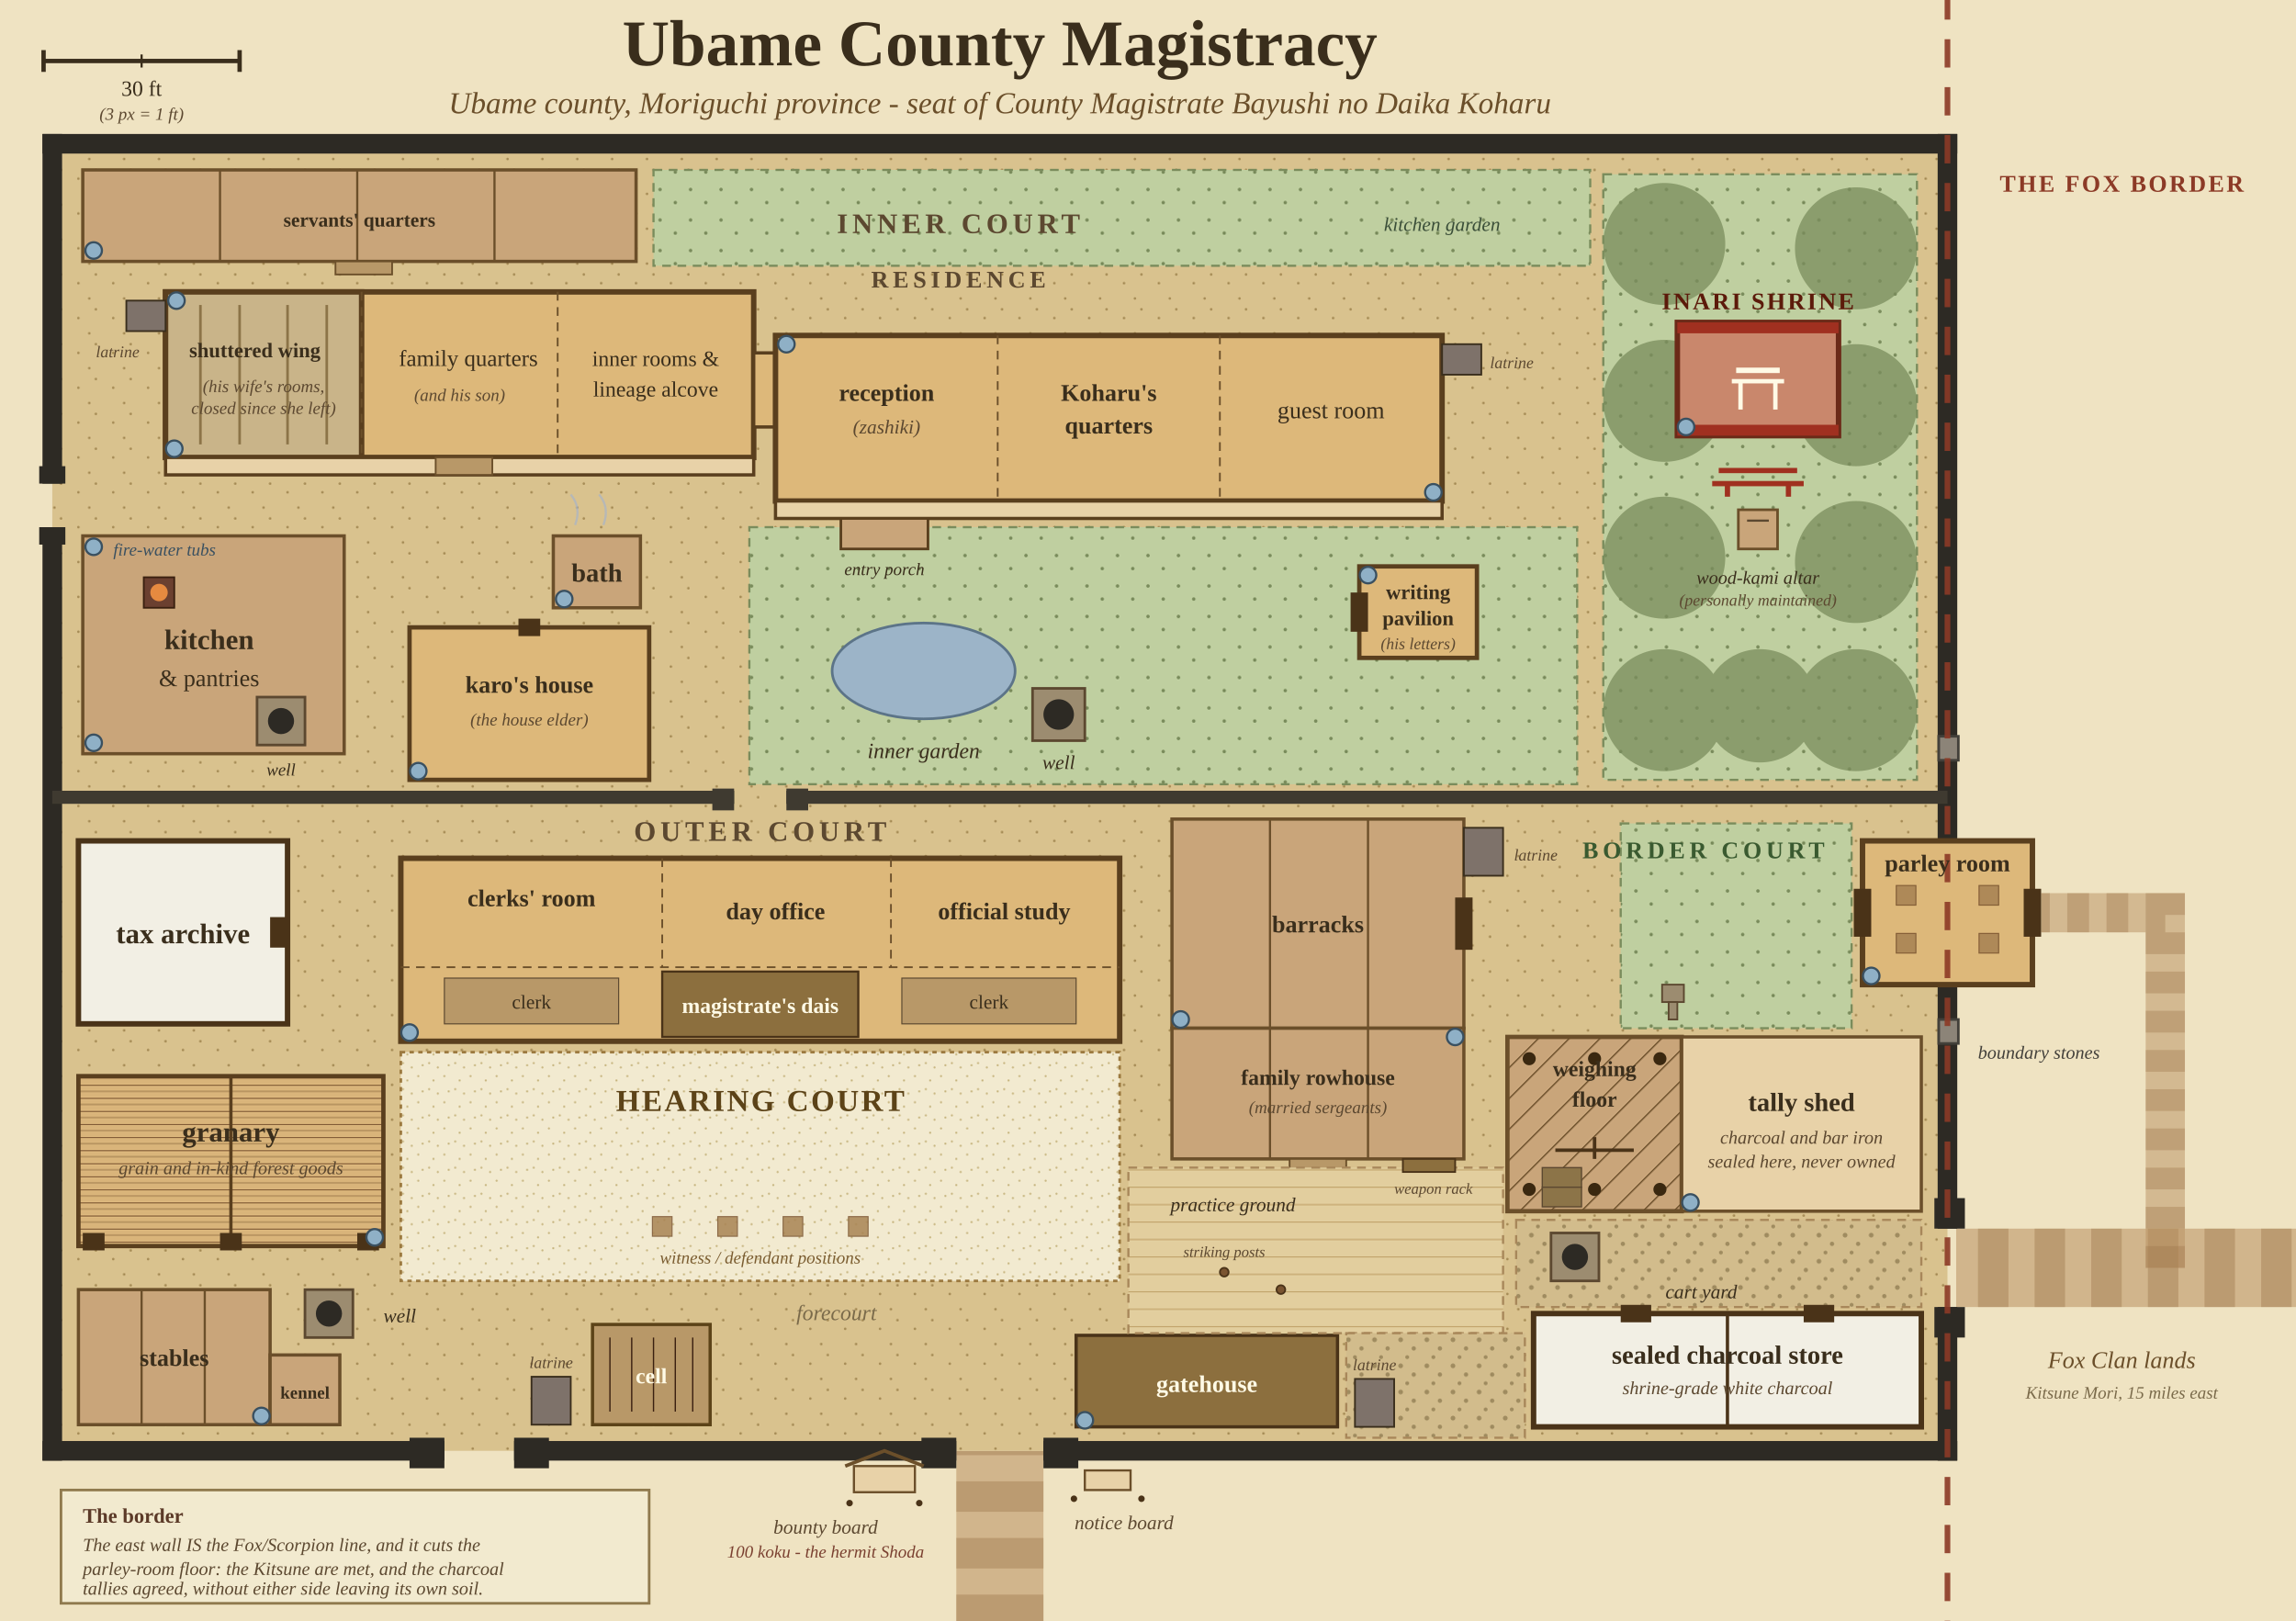
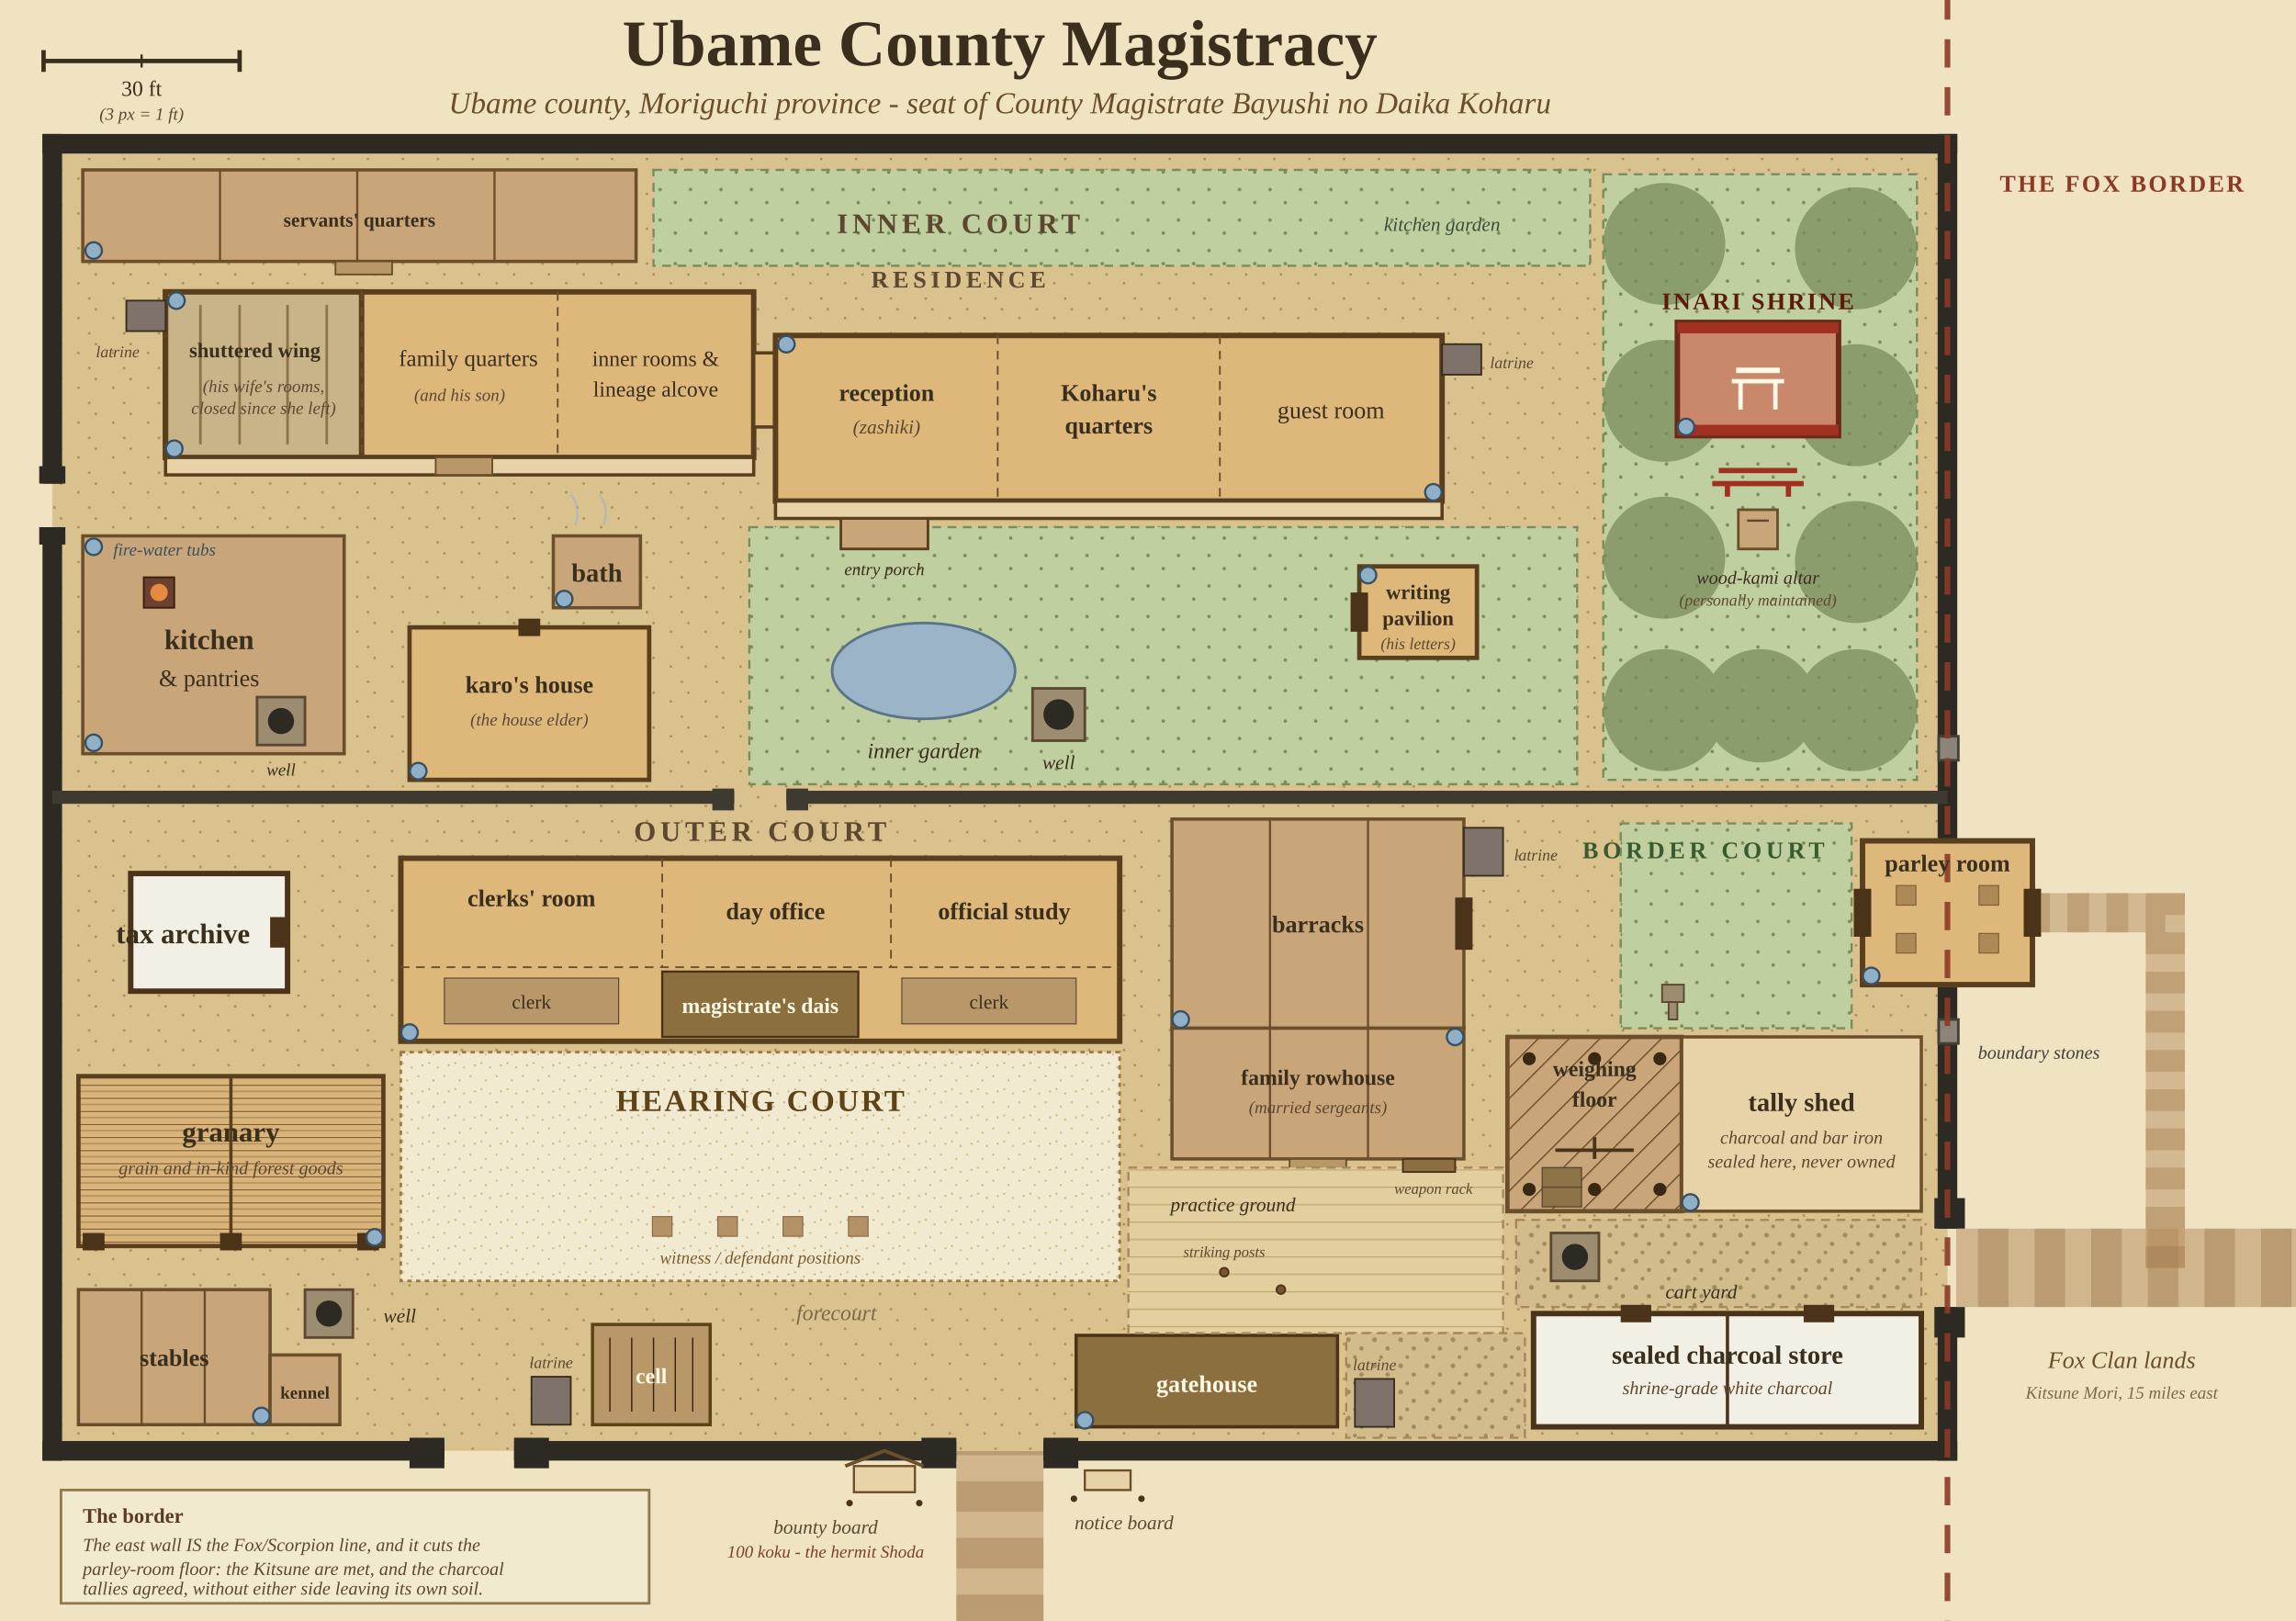
<svg xmlns="http://www.w3.org/2000/svg" viewBox="176 84 1054 744" font-family="Georgia, 'Times New Roman', serif">
  <defs>
    <pattern id="colonnade-hatch" patternUnits="userSpaceOnUse" width="10" height="10" patternTransform="rotate(45)">
      <rect width="10" height="10" fill="#C9A57A" />
      <line x1="0" y1="0" x2="0" y2="10" stroke="#6B4F2A" stroke-width="1.2" />
    </pattern>
    <pattern id="garden-stipple" patternUnits="userSpaceOnUse" width="14" height="14">
      <rect width="14" height="14" fill="#BFCFA0" />
      <circle cx="3" cy="3" r="0.8" fill="#7A8C5C" />
      <circle cx="10" cy="9" r="0.8" fill="#7A8C5C" />
    </pattern>
    <pattern id="court-earth" patternUnits="userSpaceOnUse" width="16" height="16">
      <rect width="16" height="16" fill="#D9C28E" />
      <circle cx="4" cy="6" r="0.6" fill="#A88E58" />
      <circle cx="12" cy="2" r="0.6" fill="#A88E58" />
      <circle cx="9" cy="13" r="0.6" fill="#A88E58" />
    </pattern>
    <pattern id="keiko-earth" patternUnits="userSpaceOnUse" width="16" height="16">
      <rect width="16" height="16" fill="#E2CE9E" />
      <line x1="0" y1="5" x2="16" y2="5" stroke="#C2A46C" stroke-width="0.5" />
      <line x1="0" y1="13" x2="16" y2="13" stroke="#C2A46C" stroke-width="0.5" />
    </pattern>
    <pattern id="oshirasu-sand" patternUnits="userSpaceOnUse" width="12" height="12">
      <rect width="12" height="12" fill="#F2EAD0" />
      <circle cx="3" cy="4" r="0.5" fill="#C9B884" />
      <circle cx="8" cy="2" r="0.5" fill="#C9B884" />
      <circle cx="10" cy="9" r="0.5" fill="#C9B884" />
      <circle cx="5" cy="10" r="0.5" fill="#C9B884" />
      <circle cx="1" cy="8" r="0.5" fill="#C9B884" />
    </pattern>
    <pattern id="granary-slats" patternUnits="userSpaceOnUse" width="14" height="6">
      <rect width="14" height="6" fill="#D9B47A" />
      <line x1="0" y1="0" x2="14" y2="0" stroke="#7A5430" stroke-width="0.8" />
      <line x1="0" y1="3" x2="14" y2="3" stroke="#A88454" stroke-width="0.5" />
    </pattern>
    <pattern id="cart-gravel" patternUnits="userSpaceOnUse" width="12" height="12">
      <rect width="12" height="12" fill="#D2BC8C" />
      <circle cx="3" cy="3" r="1.1" fill="#A08C60" />
      <circle cx="9" cy="7" r="1.0" fill="#A08C60" />
      <circle cx="6" cy="11" r="0.9" fill="#A08C60" />
    </pattern>
  </defs>
  <rect x="0" y="0" width="1300" height="900" fill="#EFE3C2" data-kind="-" />
  <g data-kind="road">
    <path d="M 635 830 L 635 750" stroke="#B89060" stroke-width="40" stroke-linecap="butt" opacity="0.55" />
    <path d="M 635 830 L 635 750" stroke="#9C7448" stroke-width="40" stroke-dasharray="14 12" fill="none" opacity="0.4" />
  </g>
  <g data-kind="road">
    <path d="M 1280 666 L 1074 666" stroke="#B89060" stroke-width="36" stroke-linecap="butt" opacity="0.55" />
    <path d="M 1280 666 L 1074 666" stroke="#9C7448" stroke-width="36" stroke-dasharray="14 12" fill="none" opacity="0.4" />
    <path d="M 1170 666 L 1170 503 L 1113 503" stroke="#B89060" stroke-width="18" fill="none" stroke-linecap="butt" opacity="0.5" />
    <path d="M 1170 666 L 1170 503 L 1113 503" stroke="#9C7448" stroke-width="18" stroke-dasharray="10 8" fill="none" opacity="0.35" />
  </g>
  <text x="635" y="114" text-anchor="middle" font-size="30" font-weight="bold" fill="#3A2E1C" data-kind="-">Ubame County Magistracy</text>
  <text x="635" y="136" text-anchor="middle" font-size="14" font-style="italic" fill="#6B4F2A" data-kind="-">Ubame county, Moriguchi province - seat of County Magistrate Bayushi no Daika Koharu</text>
  <g data-kind="-">
    <g stroke="#3A2E1C">
      <line x1="196" y1="112" x2="286" y2="112" stroke-width="2" />
      <line x1="196" y1="107" x2="196" y2="117" stroke-width="2" />
      <line x1="286" y1="107" x2="286" y2="117" stroke-width="2" />
      <line x1="241" y1="109" x2="241" y2="115" stroke-width="1" />
    </g>
    <text x="241" y="128" text-anchor="middle" font-size="10" fill="#3A2E1C">30 ft</text>
    <text x="241" y="139" text-anchor="middle" font-size="8" font-style="italic" fill="#5C4830">(3 px = 1 ft)</text>
  </g>
  <rect x="200" y="150" width="870" height="301" fill="url(#court-earth)" id="precinct" data-kind="inner court" />
  <rect x="200" y="450" width="870" height="300" fill="url(#court-earth)" id="precinct" data-kind="outer court" />
  <g stroke="#2D2A24" stroke-width="9" fill="none" stroke-linecap="square" data-kind="compound wall">
    <line x1="200" y1="150" x2="1070" y2="150" />
    <line x1="200" y1="150" x2="200" y2="301.5" />
    <line x1="200" y1="330.5" x2="200" y2="750" />
    <line x1="1070" y1="150" x2="1070" y2="465.5" />
    <line x1="1070" y1="540.5" x2="1070" y2="643.5" />
    <line x1="1070" y1="688.5" x2="1070" y2="750" />
    <line x1="200" y1="750" x2="375.5" y2="750" />
    <line x1="416.5" y1="750" x2="610.5" y2="750" />
    <line x1="659.5" y1="750" x2="1070" y2="750" />
  </g>
  <g fill="#2D2A24" data-kind="side gate">
    <rect x="599" y="744" width="16" height="14" data-kind="main gate" />
    <rect x="655" y="744" width="16" height="14" data-kind="main gate" />
    <rect x="364" y="744" width="16" height="14" />
    <rect x="412" y="744" width="16" height="14" />
    <rect x="194" y="298" width="12" height="8" />
    <rect x="194" y="326" width="12" height="8" />
    <rect x="1064" y="634" width="14" height="14" />
    <rect x="1064" y="684" width="14" height="14" />
  </g>
  <g stroke="#3F3A30" stroke-width="6" fill="none" data-kind="court divider">
    <line x1="200" y1="450" x2="513" y2="450" />
    <line x1="537" y1="450" x2="1070" y2="450" />
  </g>
  <g fill="#3F3A30" data-kind="court divider">
    <rect x="503" y="446" width="10" height="10" />
    <rect x="537" y="446" width="10" height="10" />
  </g>
  <g data-kind="tax archive">
-     <rect x="212" y="470" width="96" height="84" fill="#F2EFE4" stroke="#4A3318" stroke-width="2.5" />
+     <rect x="236" y="485" width="72" height="54" fill="#F2EFE4" stroke="#4A3318" stroke-width="2.5" />
    <rect x="300" y="505" width="8" height="14" fill="#4A3318" />
    <text x="260" y="517" text-anchor="middle" font-size="13" font-weight="bold" fill="#3A2E1C">tax archive</text>
  </g>
  <g data-kind="granary">
    <rect x="212" y="578" width="140" height="78" fill="url(#granary-slats)" stroke="#5A3F1E" stroke-width="2" />
    <line x1="282" y1="578" x2="282" y2="656" stroke="#5A3F1E" stroke-width="1.5" />
    <rect x="214" y="650" width="10" height="8" fill="#4A3318" />
    <rect x="277" y="650" width="10" height="8" fill="#4A3318" />
    <rect x="340" y="650" width="10" height="8" fill="#4A3318" />
    <text x="282" y="608" text-anchor="middle" font-size="13" font-weight="bold" fill="#3A2E1C">granary</text>
    <text x="282" y="623" text-anchor="middle" font-size="8.5" font-style="italic" fill="#5C4830">grain and in-kind forest goods</text>
  </g>
  <g data-kind="stables">
    <rect x="212" y="676" width="88" height="62" fill="#C9A57A" stroke="#6B4F2A" stroke-width="1.5" />
    <line x1="241" y1="676" x2="241" y2="738" stroke="#6B4F2A" stroke-width="1" />
    <line x1="270" y1="676" x2="270" y2="738" stroke="#6B4F2A" stroke-width="1" />
    <text x="256" y="711" text-anchor="middle" font-size="11" font-weight="bold" fill="#3A2E1C">stables</text>
  </g>
  <g data-kind="kennel">
    <rect x="300" y="706" width="32" height="32" fill="#C9A57A" stroke="#6B4F2A" stroke-width="1.5" />
    <text x="316" y="726" text-anchor="middle" font-size="8" font-weight="bold" fill="#3A2E1C">kennel</text>
  </g>
  <g data-kind="latrine">
    <rect x="420" y="716" width="18" height="22" fill="#7E726A" stroke="#3A2E1C" stroke-width="0.8" />
    <text x="429" y="712" text-anchor="middle" font-size="7.5" font-style="italic" fill="#5C4830">latrine</text>
  </g>
  <g data-kind="well">
    <rect x="316" y="676" width="22" height="22" fill="#9C8C70" stroke="#5C4830" stroke-width="1.2" />
    <circle cx="327" cy="687" r="6" fill="#2D2A24" />
    <text x="352" y="691" text-anchor="start" font-size="9" font-style="italic" fill="#3A2E1C">well</text>
  </g>
  <g data-kind="office hall">
    <rect x="360" y="478" width="330" height="84" fill="#DDB87A" stroke="#5A3F1E" stroke-width="2.5" />
    <line x1="360" y1="528" x2="690" y2="528" stroke="#6B4F2A" stroke-width="0.8" stroke-dasharray="4 3" />
    <line x1="480" y1="478" x2="480" y2="528" stroke="#6B4F2A" stroke-width="0.8" stroke-dasharray="4 3" />
    <line x1="585" y1="478" x2="585" y2="528" stroke="#6B4F2A" stroke-width="0.8" stroke-dasharray="4 3" />
    <text x="420" y="500" text-anchor="middle" font-size="11" font-weight="bold" fill="#3A2E1C" data-kind="clerks' room">clerks' room</text>
    <text x="532" y="506" text-anchor="middle" font-size="11" font-weight="bold" fill="#3A2E1C">day office</text>
    <text x="637" y="506" text-anchor="middle" font-size="11" font-weight="bold" fill="#3A2E1C">official study</text>
    <rect x="480" y="530" width="90" height="30" fill="#8C6F3E" stroke="#4A3318" stroke-width="1" data-kind="magistrate's dais" />
    <text x="525" y="549" text-anchor="middle" font-size="10" fill="#FFFAE6" font-weight="bold" data-kind="magistrate's dais">magistrate's dais</text>
    <rect x="380" y="533" width="80" height="21" fill="#B89868" stroke="#5C4830" stroke-width="0.5" />
    <text x="420" y="547" text-anchor="middle" font-size="9" fill="#3A2E1C">clerk</text>
    <rect x="590" y="533" width="80" height="21" fill="#B89868" stroke="#5C4830" stroke-width="0.5" />
    <text x="630" y="547" text-anchor="middle" font-size="9" fill="#3A2E1C">clerk</text>
  </g>
  <g data-kind="hearing court">
    <rect x="360" y="567" width="330" height="105" fill="url(#oshirasu-sand)" stroke="#9C7A40" stroke-width="1.2" stroke-dasharray="2 2" />
    <text x="525" y="594" text-anchor="middle" font-size="14" font-weight="bold" fill="#5C4318" letter-spacing="1">HEARING COURT</text>
    <g fill="#A88454" stroke="#7A5430" stroke-width="0.5" opacity="0.85">
      <rect x="475.5" y="642.5" width="9" height="9" />
      <rect x="505.5" y="642.5" width="9" height="9" />
      <rect x="535.5" y="642.5" width="9" height="9" />
      <rect x="565.5" y="642.5" width="9" height="9" />
    </g>
    <text x="525" y="664" text-anchor="middle" font-size="8" font-style="italic" fill="#7A5C30">witness / defendant positions</text>
  </g>
  <g data-kind="cell">
    <rect x="448" y="692" width="54" height="46" fill="#B89868" stroke="#5C4318" stroke-width="1.5" />
    <line x1="456" y1="698" x2="456" y2="732" stroke="#3A2010" stroke-width="0.6" />
    <line x1="466" y1="698" x2="466" y2="732" stroke="#3A2010" stroke-width="0.6" />
    <line x1="494" y1="698" x2="494" y2="732" stroke="#3A2010" stroke-width="0.6" />
    <line x1="486" y1="698" x2="486" y2="732" stroke="#3A2010" stroke-width="0.6" />
    <line x1="476" y1="698" x2="476" y2="732" stroke="#3A2010" stroke-width="0.6" />
    <text x="475" y="719" text-anchor="middle" font-size="10" font-weight="bold" fill="#FFFAE6">cell</text>
  </g>
  <g data-kind="gatehouse">
    <rect x="670" y="697" width="120" height="42" fill="#8C6F3E" stroke="#4A3318" stroke-width="1.5" />
    <text x="730" y="723" text-anchor="middle" font-size="11" font-weight="bold" fill="#FFFAE6">gatehouse</text>
  </g>
  <g data-kind="barracks">
    <rect x="714" y="460" width="134" height="96" fill="#C9A57A" stroke="#6B4F2A" stroke-width="1.5" />
    <line x1="759" y1="460" x2="759" y2="556" stroke="#6B4F2A" stroke-width="1" />
    <line x1="804" y1="460" x2="804" y2="556" stroke="#6B4F2A" stroke-width="1" />
    <rect x="844" y="496" width="8" height="24" fill="#4A3318" />
    <text x="781" y="512" text-anchor="middle" font-size="11" font-weight="bold" fill="#3A2E1C">barracks</text>
  </g>
  <g data-kind="retainers' quarters">
    <rect x="714" y="556" width="134" height="60" fill="#C9A57A" stroke="#6B4F2A" stroke-width="1.5" />
    <line x1="759" y1="556" x2="759" y2="616" stroke="#6B4F2A" stroke-width="1" />
    <line x1="804" y1="556" x2="804" y2="616" stroke="#6B4F2A" stroke-width="1" />
    <rect x="768" y="616" width="26" height="6" fill="#B89868" stroke="#6B4F2A" stroke-width="0.8" />
    <text x="781" y="582" text-anchor="middle" font-size="10" font-weight="bold" fill="#3A2E1C">family rowhouse</text>
    <text x="781" y="595" text-anchor="middle" font-size="8" font-style="italic" fill="#5C4830">(married sergeants)</text>
  </g>
  <g data-kind="latrine">
    <rect x="848" y="464" width="18" height="22" fill="#7E726A" stroke="#3A2E1C" stroke-width="0.8" />
    <text x="871" y="479" text-anchor="start" font-size="7.5" font-style="italic" fill="#5C4830">latrine</text>
  </g>
  <g data-kind="practice ground">
    <rect x="694" y="620" width="172" height="76" fill="url(#keiko-earth)" stroke="#A8875A" stroke-width="1" stroke-dasharray="4 3" />
    <text x="742" y="640" text-anchor="middle" font-size="9" font-style="italic" fill="#3A2E1C">practice ground</text>
    <circle cx="738" cy="668" r="2" fill="#7A5430" stroke="#4A3318" stroke-width="0.8" />
    <circle cx="764" cy="676" r="2" fill="#7A5430" stroke="#4A3318" stroke-width="0.8" />
    <text x="738" y="661" text-anchor="middle" font-size="7" font-style="italic" fill="#5C4830">striking posts</text>
    <rect x="820" y="616" width="24" height="6" fill="#8C6F3E" stroke="#4A3318" stroke-width="0.8" />
    <text x="852" y="632" text-anchor="end" font-size="7" font-style="italic" fill="#5C4830">weapon rack</text>
  </g>
  <g data-kind="border court">
    <rect x="920" y="462" width="106" height="94" fill="url(#garden-stipple)" stroke="#7A8C5C" stroke-width="1" stroke-dasharray="4 3" />
    <g transform="translate(944, 540)">
      <rect x="-5" y="-4" width="10" height="8" fill="#9C8C70" stroke="#5C4830" stroke-width="0.8" />
      <rect x="-2" y="4" width="4" height="8" fill="#9C8C70" stroke="#5C4830" stroke-width="0.8" />
    </g>
  </g>
  <g data-kind="weighing floor">
    <rect x="868" y="560" width="80" height="80" fill="url(#colonnade-hatch)" stroke="#6B4F2A" stroke-width="2" />
    <circle cx="878" cy="570" r="3" fill="#3A2810" />
    <circle cx="938" cy="570" r="3" fill="#3A2810" />
    <circle cx="878" cy="630" r="3" fill="#3A2810" />
    <circle cx="938" cy="630" r="3" fill="#3A2810" />
    <circle cx="908" cy="570" r="3" fill="#3A2810" />
    <circle cx="908" cy="630" r="3" fill="#3A2810" />
    <line x1="890" y1="612" x2="926" y2="612" stroke="#4A3318" stroke-width="1.6" />
    <line x1="908" y1="606" x2="908" y2="616" stroke="#4A3318" stroke-width="1.6" />
    <rect x="884" y="620" width="18" height="9" fill="#8C7448" stroke="#5C4830" stroke-width="0.6" />
    <rect x="884" y="629" width="18" height="9" fill="#8C7448" stroke="#5C4830" stroke-width="0.6" />
    <text x="908" y="578" text-anchor="middle" font-size="10" font-weight="bold" fill="#3A2E1C">weighing</text>
    <text x="908" y="592" text-anchor="middle" font-size="10" font-weight="bold" fill="#3A2E1C">floor</text>
  </g>
  <g data-kind="tally office">
    <rect x="948" y="560" width="110" height="80" fill="#E8D2A8" stroke="#6B4F2A" stroke-width="1.5" />
    <text x="1003" y="594" text-anchor="middle" font-size="12" font-weight="bold" fill="#3A2E1C">tally shed</text>
    <text x="1003" y="609" text-anchor="middle" font-size="8.5" font-style="italic" fill="#5C4830">charcoal and bar iron</text>
    <text x="1003" y="620" text-anchor="middle" font-size="8.5" font-style="italic" fill="#5C4830">sealed here, never owned</text>
  </g>
  <g data-kind="cart yard">
    <rect x="872" y="644" width="186" height="40" fill="url(#cart-gravel)" stroke="#A8875A" stroke-width="1" stroke-dasharray="4 3" />
    <rect x="794" y="696" width="82" height="48" fill="url(#cart-gravel)" stroke="#A8875A" stroke-width="1" stroke-dasharray="4 3" />
    <text x="957" y="680" text-anchor="middle" font-size="9" font-style="italic" fill="#3A2E1C">cart yard</text>
  </g>
  <g data-kind="latrine">
    <rect x="798" y="717" width="18" height="22" fill="#7E726A" stroke="#3A2E1C" stroke-width="0.8" />
    <text x="807" y="713" text-anchor="middle" font-size="7.5" font-style="italic" fill="#5C4830">latrine</text>
  </g>
  <g data-kind="well">
    <rect x="888" y="650" width="22" height="22" fill="#9C8C70" stroke="#5C4830" stroke-width="1.2" />
    <circle cx="899" cy="661" r="6" fill="#2D2A24" />
  </g>
  <g data-kind="charcoal store">
    <rect x="880" y="687" width="178" height="52" fill="#F2EFE4" stroke="#4A3318" stroke-width="2.5" />
    <line x1="969" y1="687" x2="969" y2="739" stroke="#4A3318" stroke-width="1.5" />
    <rect x="920" y="683" width="14" height="8" fill="#4A3318" />
    <rect x="1004" y="683" width="14" height="8" fill="#4A3318" />
    <text x="969" y="710" text-anchor="middle" font-size="12" font-weight="bold" fill="#3A2E1C">sealed charcoal store</text>
    <text x="969" y="724" text-anchor="middle" font-size="8.5" font-style="italic" fill="#5C4830">shrine-grade white charcoal</text>
  </g>
  <g data-kind="servants' quarters">
    <rect x="214" y="162" width="254" height="42" fill="#C9A57A" stroke="#6B4F2A" stroke-width="1.5" />
    <line x1="277" y1="162" x2="277" y2="204" stroke="#6B4F2A" stroke-width="1" />
    <line x1="340" y1="162" x2="340" y2="204" stroke="#6B4F2A" stroke-width="1" />
    <line x1="403" y1="162" x2="403" y2="204" stroke="#6B4F2A" stroke-width="1" />
    <rect x="330" y="204" width="26" height="6" fill="#B89868" stroke="#6B4F2A" stroke-width="0.8" />
    <text x="341" y="188" text-anchor="middle" font-size="9" font-weight="bold" fill="#3A2E1C">servants' quarters</text>
  </g>
  <g data-kind="vegetable garden">
    <rect x="476" y="162" width="430" height="44" fill="url(#garden-stipple)" stroke="#7A8C5C" stroke-width="1" stroke-dasharray="4 3" />
    <text x="838" y="190" text-anchor="middle" font-size="9" font-style="italic" fill="#3A4E38">kitchen garden</text>
  </g>
  <rect x="912" y="164" width="144" height="278" fill="url(#garden-stipple)" stroke="#7A8C5C" stroke-width="1" stroke-dasharray="4 3" data-kind="shrine grove" />
  <g fill="#7A8C5C" opacity="0.75" data-kind="shrine grove">
    <circle cx="940" cy="196" r="28" />
    <circle cx="1028" cy="198" r="28" />
    <circle cx="940" cy="268" r="28" />
    <circle cx="1028" cy="270" r="28" />
    <circle cx="940" cy="340" r="28" />
    <circle cx="1028" cy="342" r="28" />
    <circle cx="940" cy="410" r="28" />
    <circle cx="1028" cy="410" r="28" />
    <circle cx="984" cy="408" r="26" />
  </g>
  <g data-kind="compound shrine">
    <rect x="946" y="232" width="74" height="52" fill="#C9876C" stroke="#6B2A18" stroke-width="2.5" />
    <rect x="946" y="232" width="74" height="5" fill="#A03020" />
    <rect x="946" y="279" width="74" height="5" fill="#A03020" />
    <g transform="translate(983, 254)">
      <line x1="-10" y1="0" x2="10" y2="0" stroke="#FFFAE6" stroke-width="2.5" />
      <line x1="-12" y1="5" x2="12" y2="5" stroke="#FFFAE6" stroke-width="2" />
      <line x1="-8" y1="5" x2="-8" y2="18" stroke="#FFFAE6" stroke-width="2" />
      <line x1="8" y1="5" x2="8" y2="18" stroke="#FFFAE6" stroke-width="2" />
    </g>
  </g>
  <text x="983" y="226" text-anchor="middle" font-size="11" font-weight="bold" fill="#5C1A0A" letter-spacing="1" data-kind="compound shrine">INARI SHRINE</text>
  <g stroke="#A03020" stroke-width="2.4" fill="none" data-kind="compound shrine">
    <line x1="965" y1="300" x2="1001" y2="300" />
    <line x1="962" y1="306" x2="1004" y2="306" />
    <line x1="969" y1="306" x2="969" y2="312" />
    <line x1="997" y1="306" x2="997" y2="312" />
  </g>
  <g data-kind="wood-kami altar">
    <rect x="974" y="318" width="18" height="18" fill="#C9A57A" stroke="#6B4F2A" stroke-width="1.2" />
    <line x1="978" y1="323" x2="988" y2="323" stroke="#5C4830" stroke-width="1" />
    <text x="983" y="352" text-anchor="middle" font-size="8.5" font-style="italic" fill="#3A2E1C">wood-kami altar</text>
    <text x="983" y="362" text-anchor="middle" font-size="7.5" font-style="italic" fill="#5C4830">(personally maintained)</text>
  </g>
  <g data-kind="residence">
    <rect x="252" y="218" width="270" height="76" fill="#DDB87A" stroke="#5A3F1E" stroke-width="2.5" />
    <rect x="252" y="218" width="90" height="76" fill="#C9B489" stroke="#5A3F1E" stroke-width="2.5" />
    <rect x="252" y="294" width="270" height="8" fill="#E8D2A8" stroke="#5A3F1E" stroke-width="1.5" />
    <line x1="342" y1="218" x2="342" y2="294" stroke="#6B4F2A" stroke-width="0.8" stroke-dasharray="4 3" />
    <line x1="432" y1="218" x2="432" y2="294" stroke="#6B4F2A" stroke-width="0.8" stroke-dasharray="4 3" />
    <g stroke="#8C7448" stroke-width="1.2">
      <line x1="268" y1="224" x2="268" y2="288" />
      <line x1="286" y1="224" x2="286" y2="288" />
      <line x1="308" y1="224" x2="308" y2="288" />
      <line x1="326" y1="224" x2="326" y2="288" />
    </g>
    <rect x="376" y="294" width="26" height="8" fill="#B89868" stroke="#6B4F2A" stroke-width="0.8" />
    <text x="293" y="248" text-anchor="middle" font-size="9.5" font-weight="bold" fill="#3A2E1C">shuttered wing</text>
    <text x="297" y="264" text-anchor="middle" font-size="8" font-style="italic" fill="#5C4830">(his wife's rooms,</text>
    <text x="297" y="274" text-anchor="middle" font-size="8" font-style="italic" fill="#5C4830">closed since she left)</text>
    <text x="391" y="252" text-anchor="middle" font-size="10.5" fill="#3A2E1C">family quarters</text>
    <text x="387" y="268" text-anchor="middle" font-size="8" font-style="italic" fill="#5C4830">(and his son)</text>
    <text x="477" y="252" text-anchor="middle" font-size="10" fill="#3A2E1C" data-kind="ancestral alcove">inner rooms &amp;</text>
    <text x="477" y="266" text-anchor="middle" font-size="10" fill="#3A2E1C" data-kind="ancestral alcove">lineage alcove</text>
    <rect x="522" y="246" width="10" height="34" fill="#DDB87A" stroke="#5A3F1E" stroke-width="1.5" />
    <rect x="532" y="238" width="306" height="76" fill="#DDB87A" stroke="#5A3F1E" stroke-width="2.5" />
    <rect x="532" y="314" width="306" height="8" fill="#E8D2A8" stroke="#5A3F1E" stroke-width="1.5" />
    <line x1="634" y1="238" x2="634" y2="314" stroke="#6B4F2A" stroke-width="0.8" stroke-dasharray="4 3" />
    <line x1="736" y1="238" x2="736" y2="314" stroke="#6B4F2A" stroke-width="0.8" stroke-dasharray="4 3" />
    <text x="583" y="268" text-anchor="middle" font-size="11" font-weight="bold" fill="#3A2E1C">reception</text>
    <text x="583" y="283" text-anchor="middle" font-size="9" font-style="italic" fill="#5C4830">(zashiki)</text>
    <text x="685" y="268" text-anchor="middle" font-size="11" font-weight="bold" fill="#3A2E1C">Koharu's</text>
    <text x="685" y="283" text-anchor="middle" font-size="11" font-weight="bold" fill="#3A2E1C">quarters</text>
    <text x="787" y="276" text-anchor="middle" font-size="11" fill="#3A2E1C" data-kind="guest quarters">guest room</text>
  </g>
  <g data-kind="latrine">
    <rect x="838" y="242" width="18" height="14" fill="#7E726A" stroke="#3A2E1C" stroke-width="0.8" />
    <text x="860" y="253" font-size="7.5" font-style="italic" fill="#5C4830">latrine</text>
    <rect x="234" y="222" width="18" height="14" fill="#7E726A" stroke="#3A2E1C" stroke-width="0.8" />
    <text x="230" y="248" text-anchor="middle" font-size="7.5" font-style="italic" fill="#5C4830">latrine</text>
  </g>
  <g data-kind="kitchen">
    <rect x="214" y="330" width="120" height="100" fill="#C9A57A" stroke="#6B4F2A" stroke-width="1.5" />
    <rect x="242" y="349" width="14" height="14" fill="#6B4030" stroke="#3A2010" stroke-width="0.8" />
    <circle cx="249" cy="356" r="4" fill="#E68A40" />
    <text x="272" y="382" text-anchor="middle" font-size="13" font-weight="bold" fill="#3A2E1C">kitchen</text>
    <text x="272" y="399" text-anchor="middle" font-size="11" fill="#3A2E1C">&amp; pantries</text>
    <rect x="294" y="404" width="22" height="22" fill="#9C8C70" stroke="#5C4830" stroke-width="1.2" data-kind="well" />
    <circle cx="305" cy="415" r="6" fill="#2D2A24" data-kind="well" />
    <text x="305" y="440" text-anchor="middle" font-size="8" font-style="italic" fill="#3A2E1C" data-kind="well">well</text>
  </g>
  <g data-kind="bath">
    <rect x="430" y="330" width="40" height="33" fill="#C9A57A" stroke="#6B4F2A" stroke-width="1.5" />
    <path d="M 440 325 q 3 -8 -2 -14 M 453 325 q 3 -8 -2 -14" stroke="#A8B4C8" stroke-width="1" fill="none" opacity="0.7" />
    <text x="450" y="351" text-anchor="middle" font-size="12" font-weight="bold" fill="#3A2E1C">bath</text>
  </g>
  <g data-kind="karo's house">
    <rect x="364" y="372" width="110" height="70" fill="#DDB87A" stroke="#5A3F1E" stroke-width="2" />
    <rect x="414" y="368" width="10" height="8" fill="#4A3318" />
    <text x="419" y="402" text-anchor="middle" font-size="11" font-weight="bold" fill="#3A2E1C">karo's house</text>
    <text x="419" y="417" text-anchor="middle" font-size="8" font-style="italic" fill="#5C4830">(the house elder)</text>
  </g>
  <g data-kind="garden">
    <rect x="520" y="326" width="380" height="118" fill="url(#garden-stipple)" stroke="#7A8C5C" stroke-width="1" stroke-dasharray="4 3" />
    <ellipse cx="600" cy="392" rx="42" ry="22" fill="#9CB4C8" stroke="#5C7488" stroke-width="1.2" />
    <text x="600" y="432" text-anchor="middle" font-size="10" font-style="italic" fill="#3A2E1C">inner garden</text>
  </g>
  <g data-kind="residence">
    <rect x="562" y="322" width="40" height="14" fill="#C9A57A" stroke="#5A3F1E" stroke-width="1.2" />
    <text x="582" y="348" text-anchor="middle" font-size="8" font-style="italic" fill="#3A2E1C">entry porch</text>
  </g>
  <g data-kind="well">
    <rect x="650" y="400" width="24" height="24" fill="#9C8C70" stroke="#5C4830" stroke-width="1.2" />
    <circle cx="662" cy="412" r="7" fill="#2D2A24" />
    <text x="662" y="437" text-anchor="middle" font-size="9" font-style="italic" fill="#3A2E1C">well</text>
  </g>
  <g data-kind="writing pavilion">
    <rect x="800" y="344" width="54" height="42" fill="#DDB87A" stroke="#5A3F1E" stroke-width="2" />
    <rect x="796" y="356" width="8" height="18" fill="#4A3318" />
    <text x="827" y="359" text-anchor="middle" font-size="9.5" font-weight="bold" fill="#3A2E1C">writing</text>
    <text x="827" y="371" text-anchor="middle" font-size="9.5" font-weight="bold" fill="#3A2E1C">pavilion</text>
    <text x="827" y="382" text-anchor="middle" font-size="7.5" font-style="italic" fill="#5C4830">(his letters)</text>
  </g>
  <g data-kind="parley room">
    <rect x="1031" y="470" width="78" height="66" fill="#DDB87A" stroke="#5A3F1E" stroke-width="2.5" />
    <rect x="1027" y="492" width="8" height="22" fill="#4A3318" />
    <rect x="1105" y="492" width="8" height="22" fill="#4A3318" />
    <g fill="#A88454" stroke="#7A5430" stroke-width="0.5" opacity="0.9">
      <rect x="1046.5" y="490.5" width="9" height="9" />
      <rect x="1046.5" y="512.5" width="9" height="9" />
      <rect x="1084.5" y="490.5" width="9" height="9" />
      <rect x="1084.5" y="512.5" width="9" height="9" />
    </g>
  </g>
  <g fill="#8C8478" stroke="#43403A" stroke-width="1.2" data-kind="boundary stones">
    <rect x="1066" y="422" width="9" height="11" />
    <rect x="1066" y="552" width="9" height="11" />
  </g>
  <g data-kind="notice board">
    <rect x="674" y="759" width="21" height="9" fill="#E8D2A8" stroke="#6B4F2A" stroke-width="1" />
    <circle cx="669" cy="772" r="1.5" fill="#4A3318" />
    <circle cx="700" cy="772" r="1.5" fill="#4A3318" />
    <text x="692" y="786" text-anchor="middle" font-size="9" font-style="italic" fill="#5C4830">notice board</text>
  </g>
  <g data-kind="notice board">
    <rect x="568" y="757" width="28" height="12" fill="#E8D2A8" stroke="#6B4F2A" stroke-width="1" />
    <path d="M 564 757 L 582 750 L 600 757" fill="none" stroke="#6B4F2A" stroke-width="1.6" />
    <circle cx="566" cy="774" r="1.5" fill="#4A3318" />
    <circle cx="598" cy="774" r="1.5" fill="#4A3318" />
    <text x="555" y="788" text-anchor="middle" font-size="9" font-style="italic" fill="#5C4830">bounty board</text>
    <text x="555" y="799" text-anchor="middle" font-size="8" font-style="italic" fill="#7A4030">100 koku - the hermit Shoda</text>
  </g>
  <g data-kind="fox border">
    <rect x="204" y="768" width="270" height="52" fill="#F2EAD0" stroke="#8C7448" stroke-width="1.2" opacity="0.95" />
    <text x="214" y="783" font-size="9.5" font-weight="bold" fill="#5C3A28">The border</text>
    <text x="214" y="796" font-size="8.5" font-style="italic" fill="#5C4830">The east wall IS the Fox/Scorpion line, and it cuts the</text>
    <text x="214" y="807" font-size="8.5" font-style="italic" fill="#5C4830">parley-room floor: the Kitsune are met, and the charcoal</text>
    <text x="214" y="816" font-size="8.5" font-style="italic" fill="#5C4830">tallies agreed, without either side leaving its own soil.</text>
  </g>
  <line x1="1070" y1="80" x2="1070" y2="832" stroke="#8C3A26" stroke-width="2.6" stroke-dasharray="13 9" opacity="0.9" data-kind="fox border" />
  <text x="1150" y="172" text-anchor="middle" font-size="11" font-weight="bold" fill="#8C3A26" letter-spacing="1" data-kind="fox border">THE FOX BORDER</text>
  <text x="1150" y="712" text-anchor="middle" font-size="11" font-style="italic" fill="#6B4F2A" data-kind="fox border">Fox Clan lands</text>
  <text x="1150" y="726" text-anchor="middle" font-size="8" font-style="italic" fill="#7A6A4A" data-kind="fox border">Kitsune Mori, 15 miles east</text>
  <text x="1070" y="484" text-anchor="middle" font-size="11" font-weight="bold" fill="#3A2E1C" data-kind="parley room">parley room</text>
  <text x="1084" y="570" text-anchor="start" font-size="8.5" font-style="italic" fill="#43403A" data-kind="boundary stones">boundary stones</text>
  <text x="616" y="191" text-anchor="middle" font-size="13" font-weight="bold" fill="#5C4830" letter-spacing="2" data-kind="inner court">INNER COURT</text>
  <text x="616" y="216" text-anchor="middle" font-size="11" font-weight="bold" fill="#5C4830" letter-spacing="2" data-kind="residence">RESIDENCE</text>
  <text x="525" y="470" text-anchor="middle" font-size="13" font-weight="bold" fill="#5C4830" letter-spacing="2" data-kind="outer court">OUTER COURT</text>
  <text x="958" y="478" text-anchor="middle" font-size="11" font-weight="bold" fill="#3A5A30" letter-spacing="2" data-kind="border court">BORDER COURT</text>
  <text x="560" y="690" text-anchor="middle" font-size="10" font-style="italic" fill="#7A6A4A" data-kind="outer court">forecourt</text>
  <g fill="#8FB0C6" stroke="#3A5060" stroke-width="1" data-kind="fire-water tubs">
    <circle cx="219" cy="335" r="3.8" />
    <circle cx="219" cy="425" r="3.8" />
    <circle cx="219" cy="199" r="3.8" />
    <circle cx="257" cy="222" r="3.8" />
    <circle cx="256" cy="290" r="3.8" />
    <circle cx="537" cy="242" r="3.8" />
    <circle cx="834" cy="310" r="3.8" />
    <circle cx="368" cy="438" r="3.8" />
    <circle cx="435" cy="359" r="3.8" />
    <circle cx="804" cy="348" r="3.8" />
    <circle cx="950" cy="280" r="3.8" />
    <circle cx="364" cy="558" r="3.8" />
    <circle cx="718" cy="552" r="3.8" />
    <circle cx="844" cy="560" r="3.8" />
    <circle cx="674" cy="736" r="3.8" />
    <circle cx="296" cy="734" r="3.8" />
    <circle cx="348" cy="652" r="3.8" />
    <circle cx="952" cy="636" r="3.8" />
    <circle cx="1035" cy="532" r="3.8" />
  </g>
  <text x="228" y="339" text-anchor="start" font-size="8" font-style="italic" fill="#3A5060" data-kind="fire-water tubs">fire-water tubs</text>
</svg>
